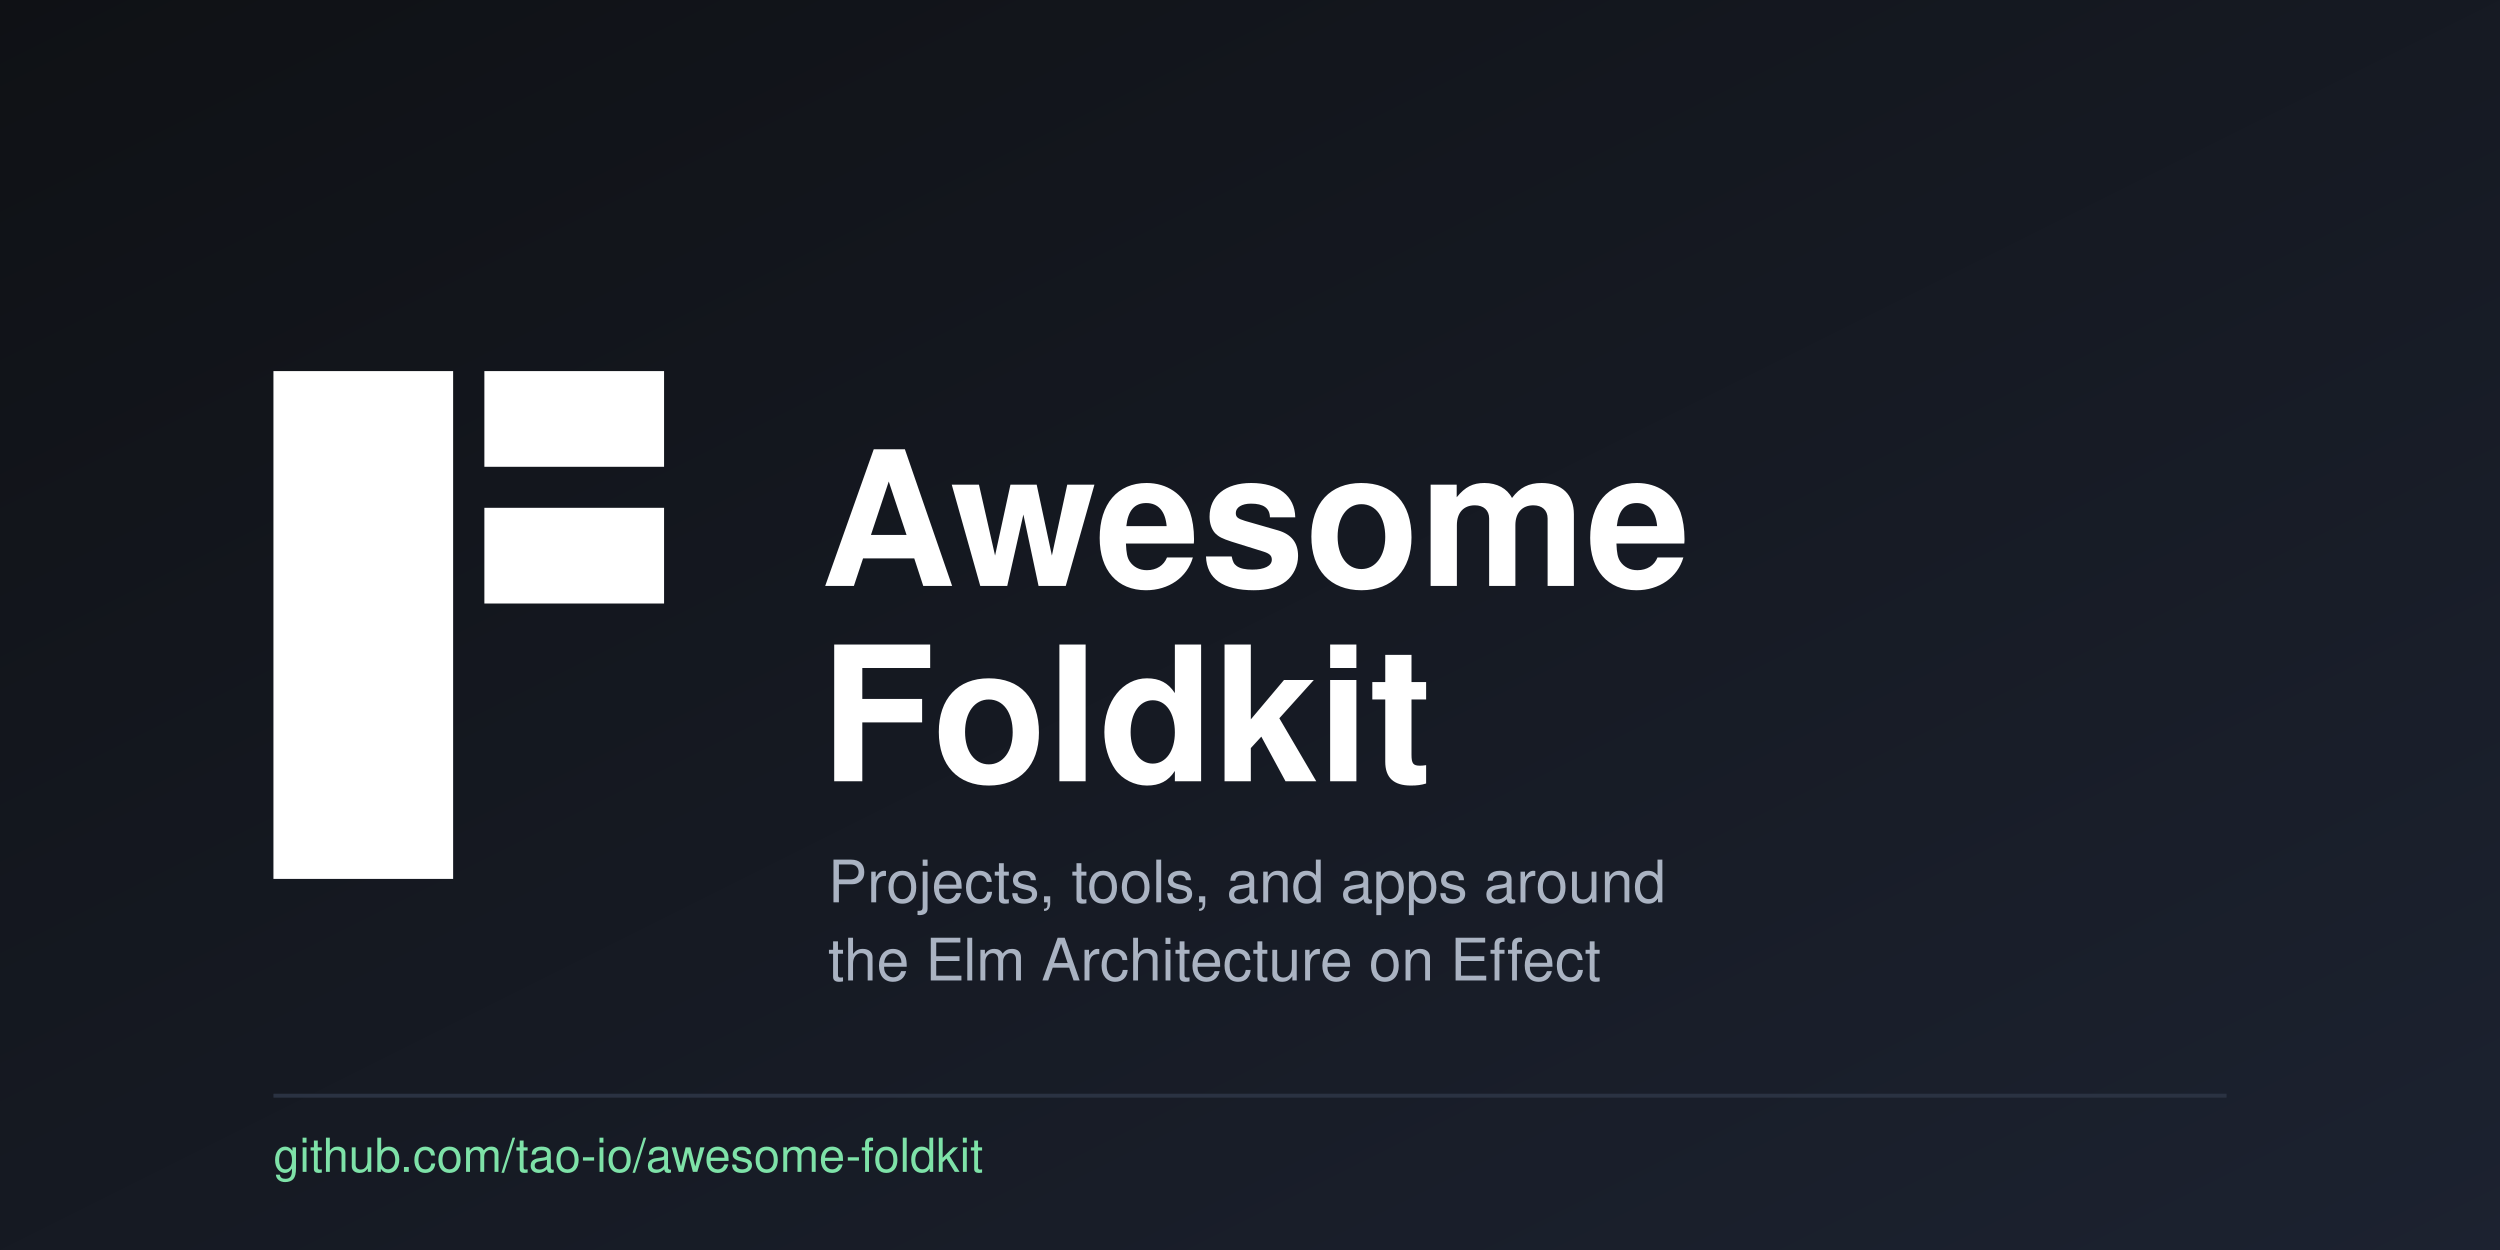
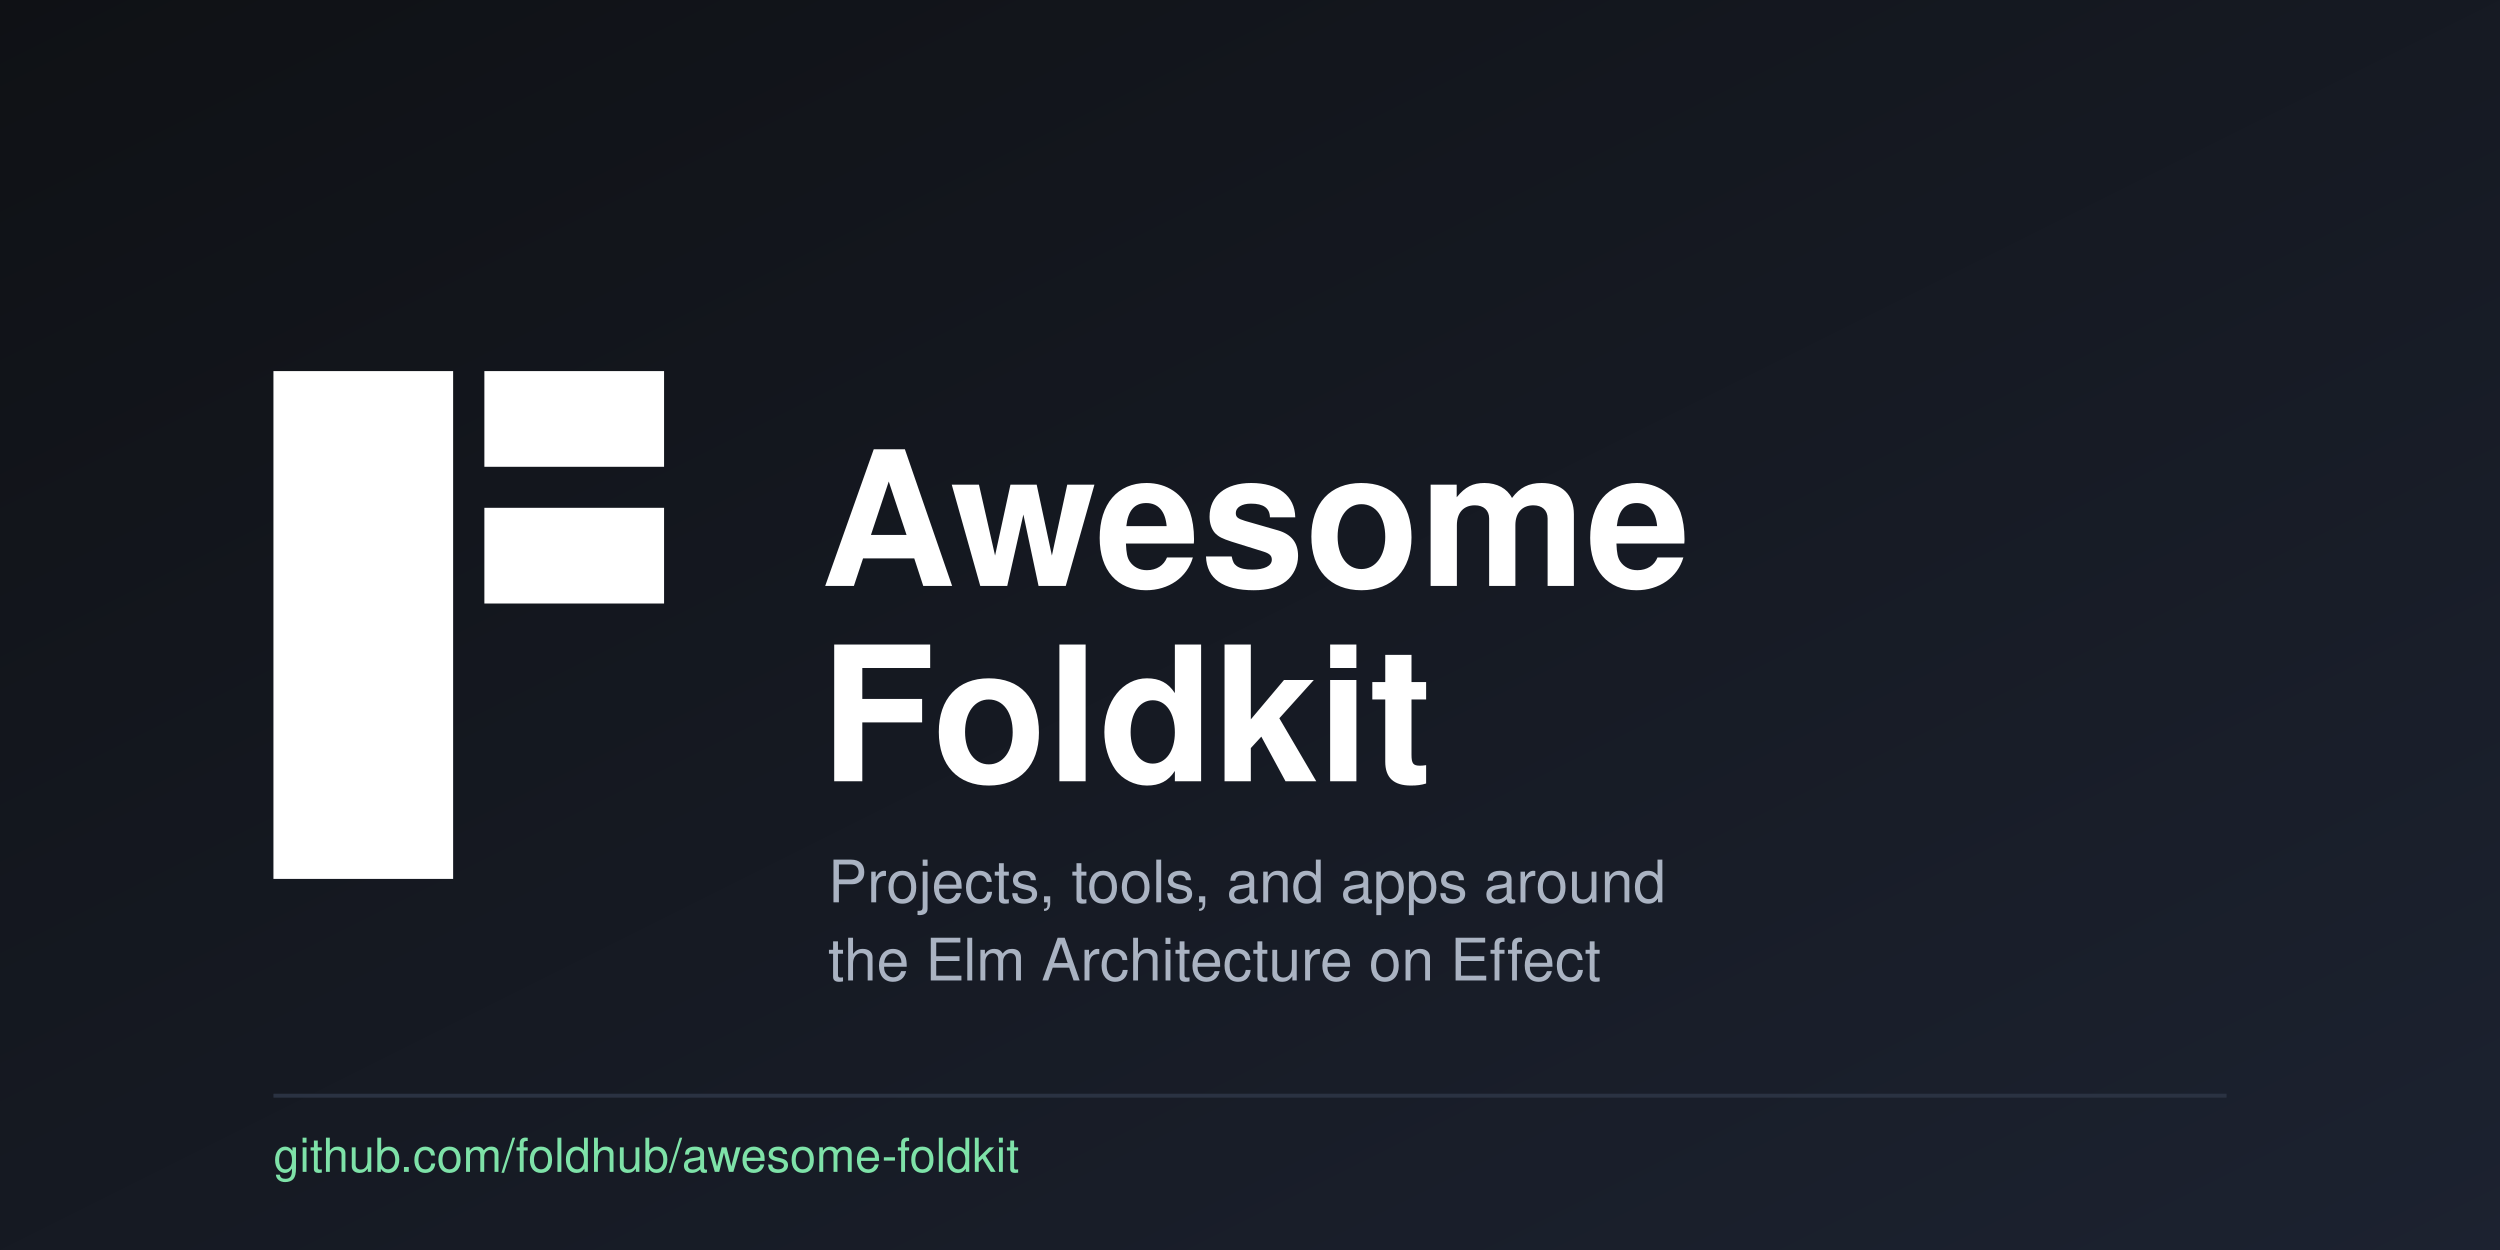
<svg xmlns="http://www.w3.org/2000/svg" width="1280" height="640" viewBox="0 0 1280 640">
  <defs>
    <linearGradient id="bg" x1="0" y1="0" x2="1" y2="1">
      <stop offset="0" stop-color="#0f1115" />
      <stop offset="1" stop-color="#1c2230" />
    </linearGradient>
  </defs>
  <rect width="1280" height="640" fill="url(#bg)" />
  <g transform="translate(140,190)" fill="#ffffff">
    <rect width="92" height="260" />
    <rect x="108" width="92" height="49" />
    <rect x="108" y="70" width="92" height="49" />
  </g>
  <g font-family="Helvetica Neue, Helvetica, Arial, sans-serif">
    <text x="420" y="300" fill="#ffffff" font-size="96" font-weight="700">Awesome</text>
    <text x="420" y="400" fill="#ffffff" font-size="96" font-weight="700">Foldkit</text>
    <text x="424" y="462" fill="#aab3c2" font-size="30">Projects, tools, and apps around</text>
    <text x="424" y="502" fill="#aab3c2" font-size="30">the Elm Architecture on Effect</text>
  </g>
  <rect x="140" y="560" width="1000" height="2" fill="#2a3242" />
-   <text x="140" y="600" fill="#7ee2a8" font-family="Helvetica Neue, Helvetica, Arial, sans-serif" font-size="24">github.com/tao-io/awesome-foldkit</text>
+   <text x="140" y="600" fill="#7ee2a8" font-family="Helvetica Neue, Helvetica, Arial, sans-serif" font-size="24">github.com/foldhub/awesome-foldkit</text>
</svg>
